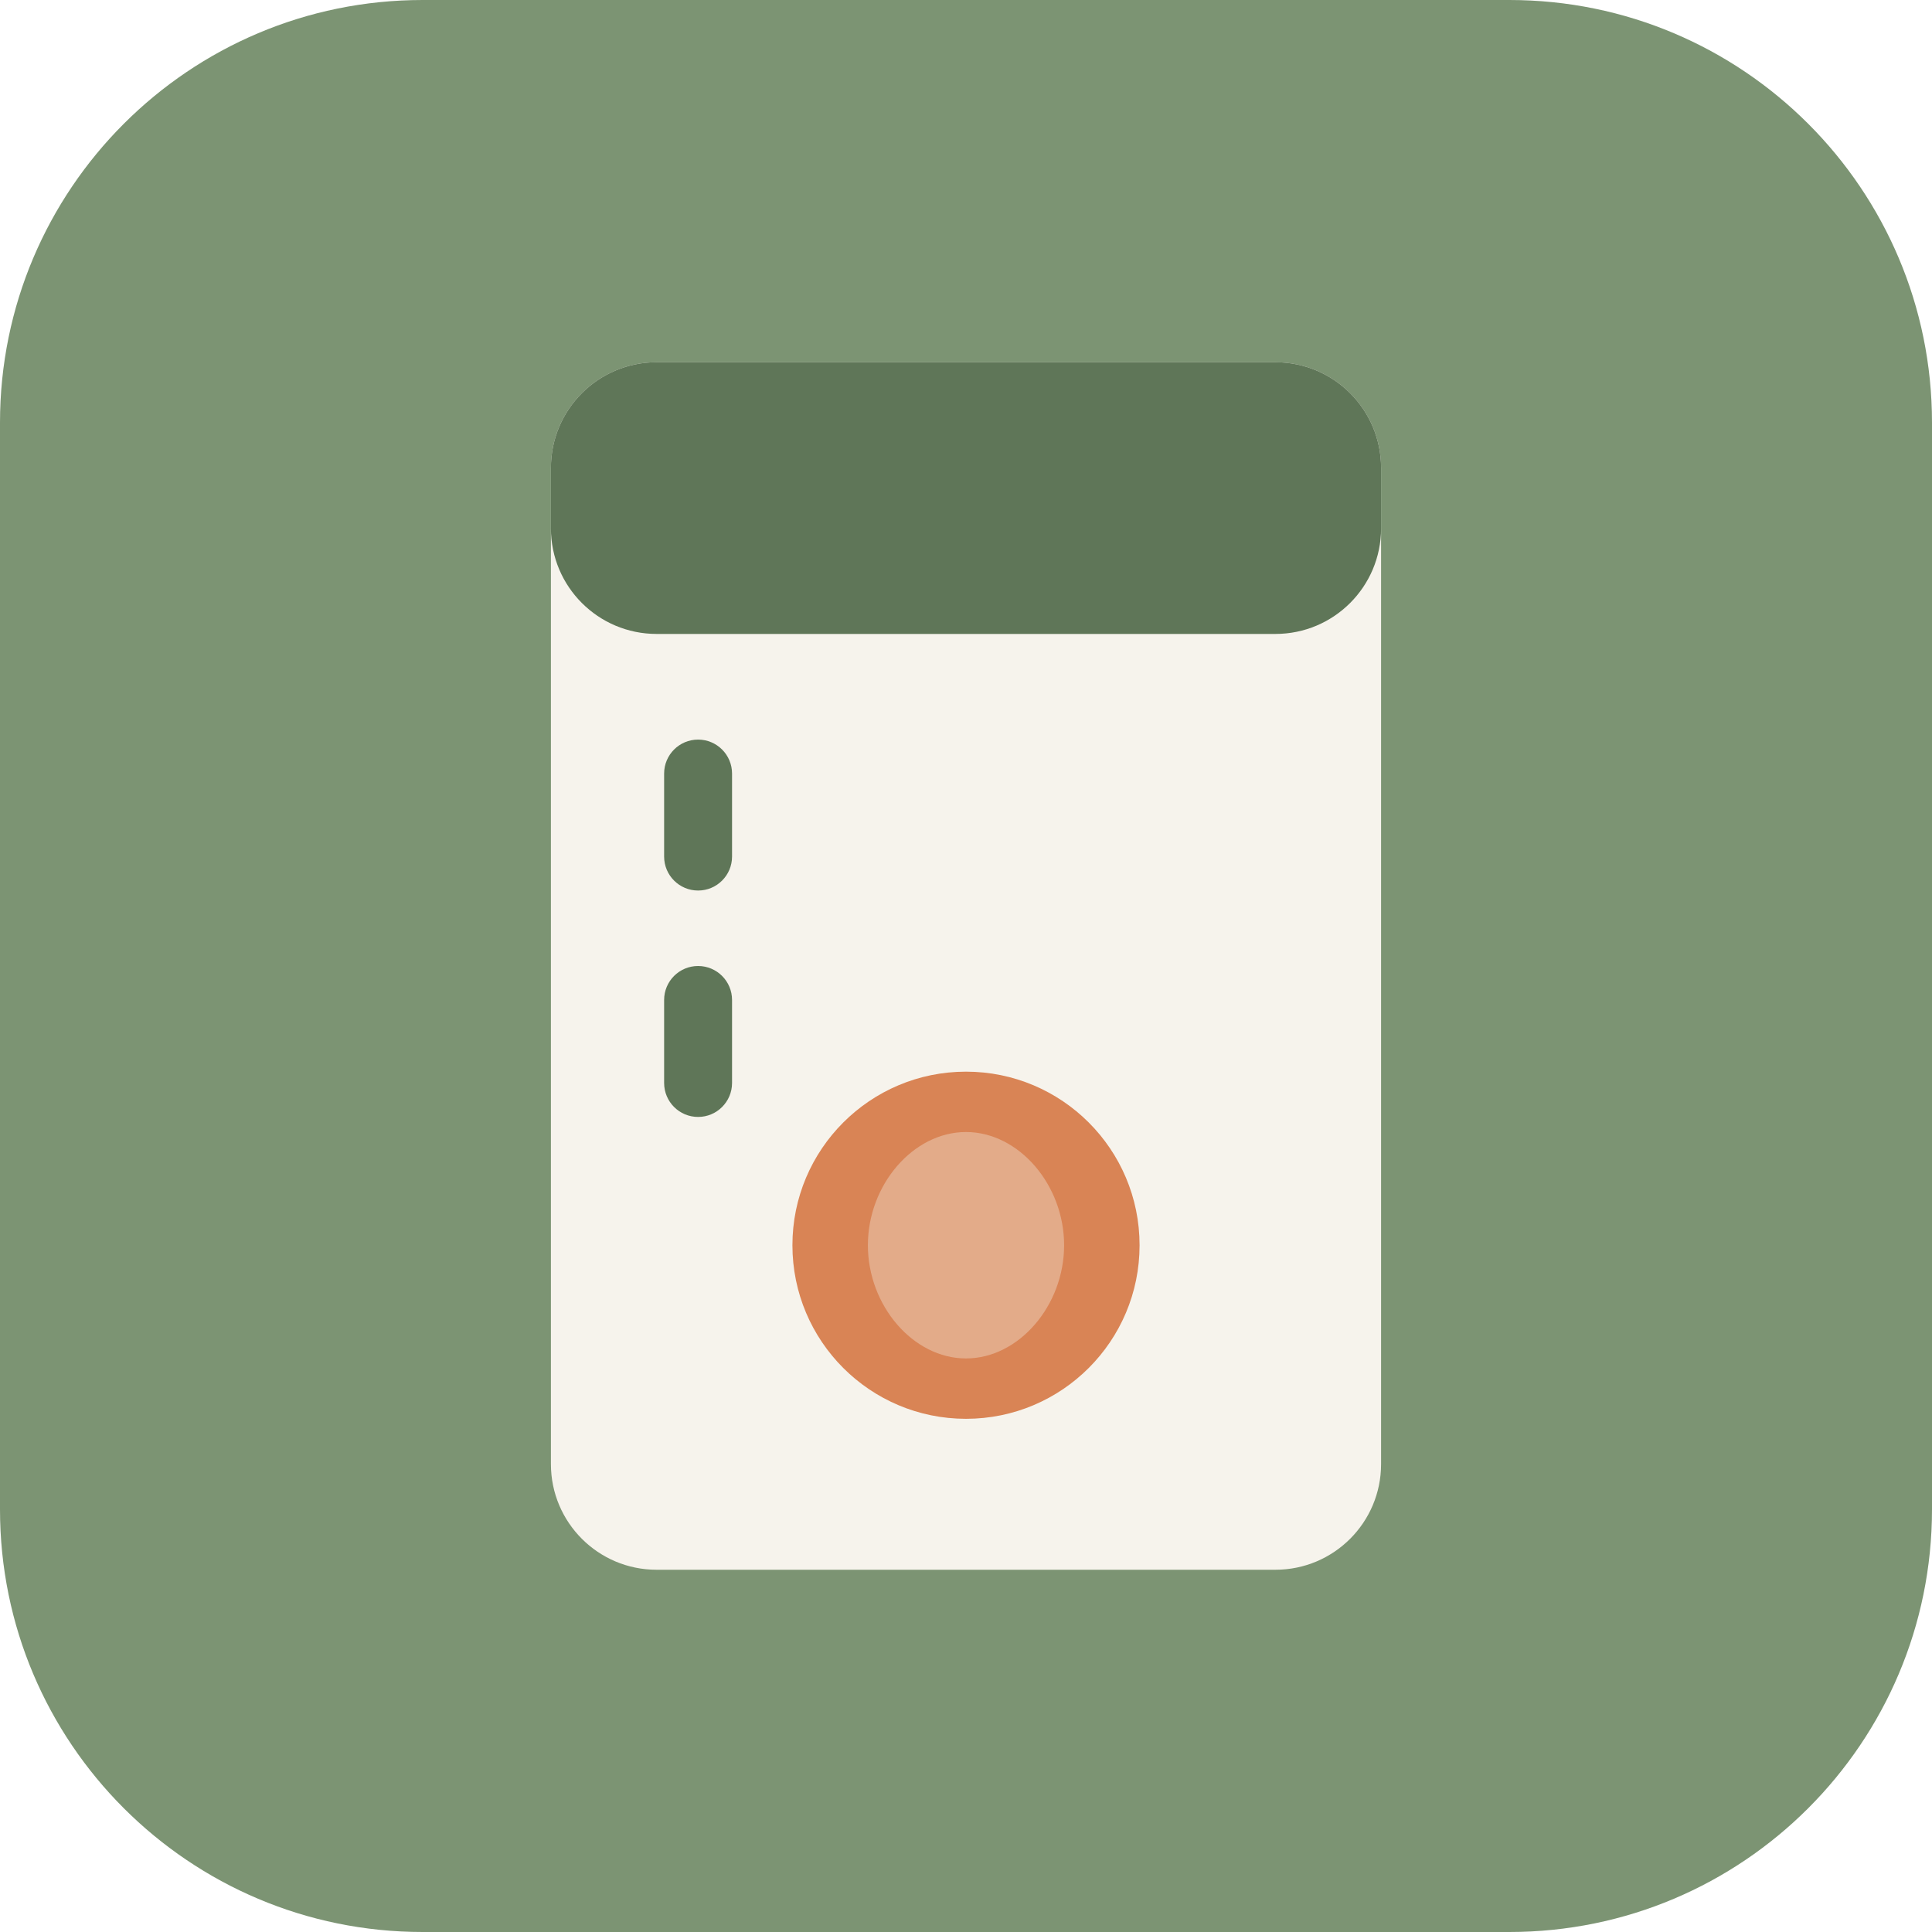
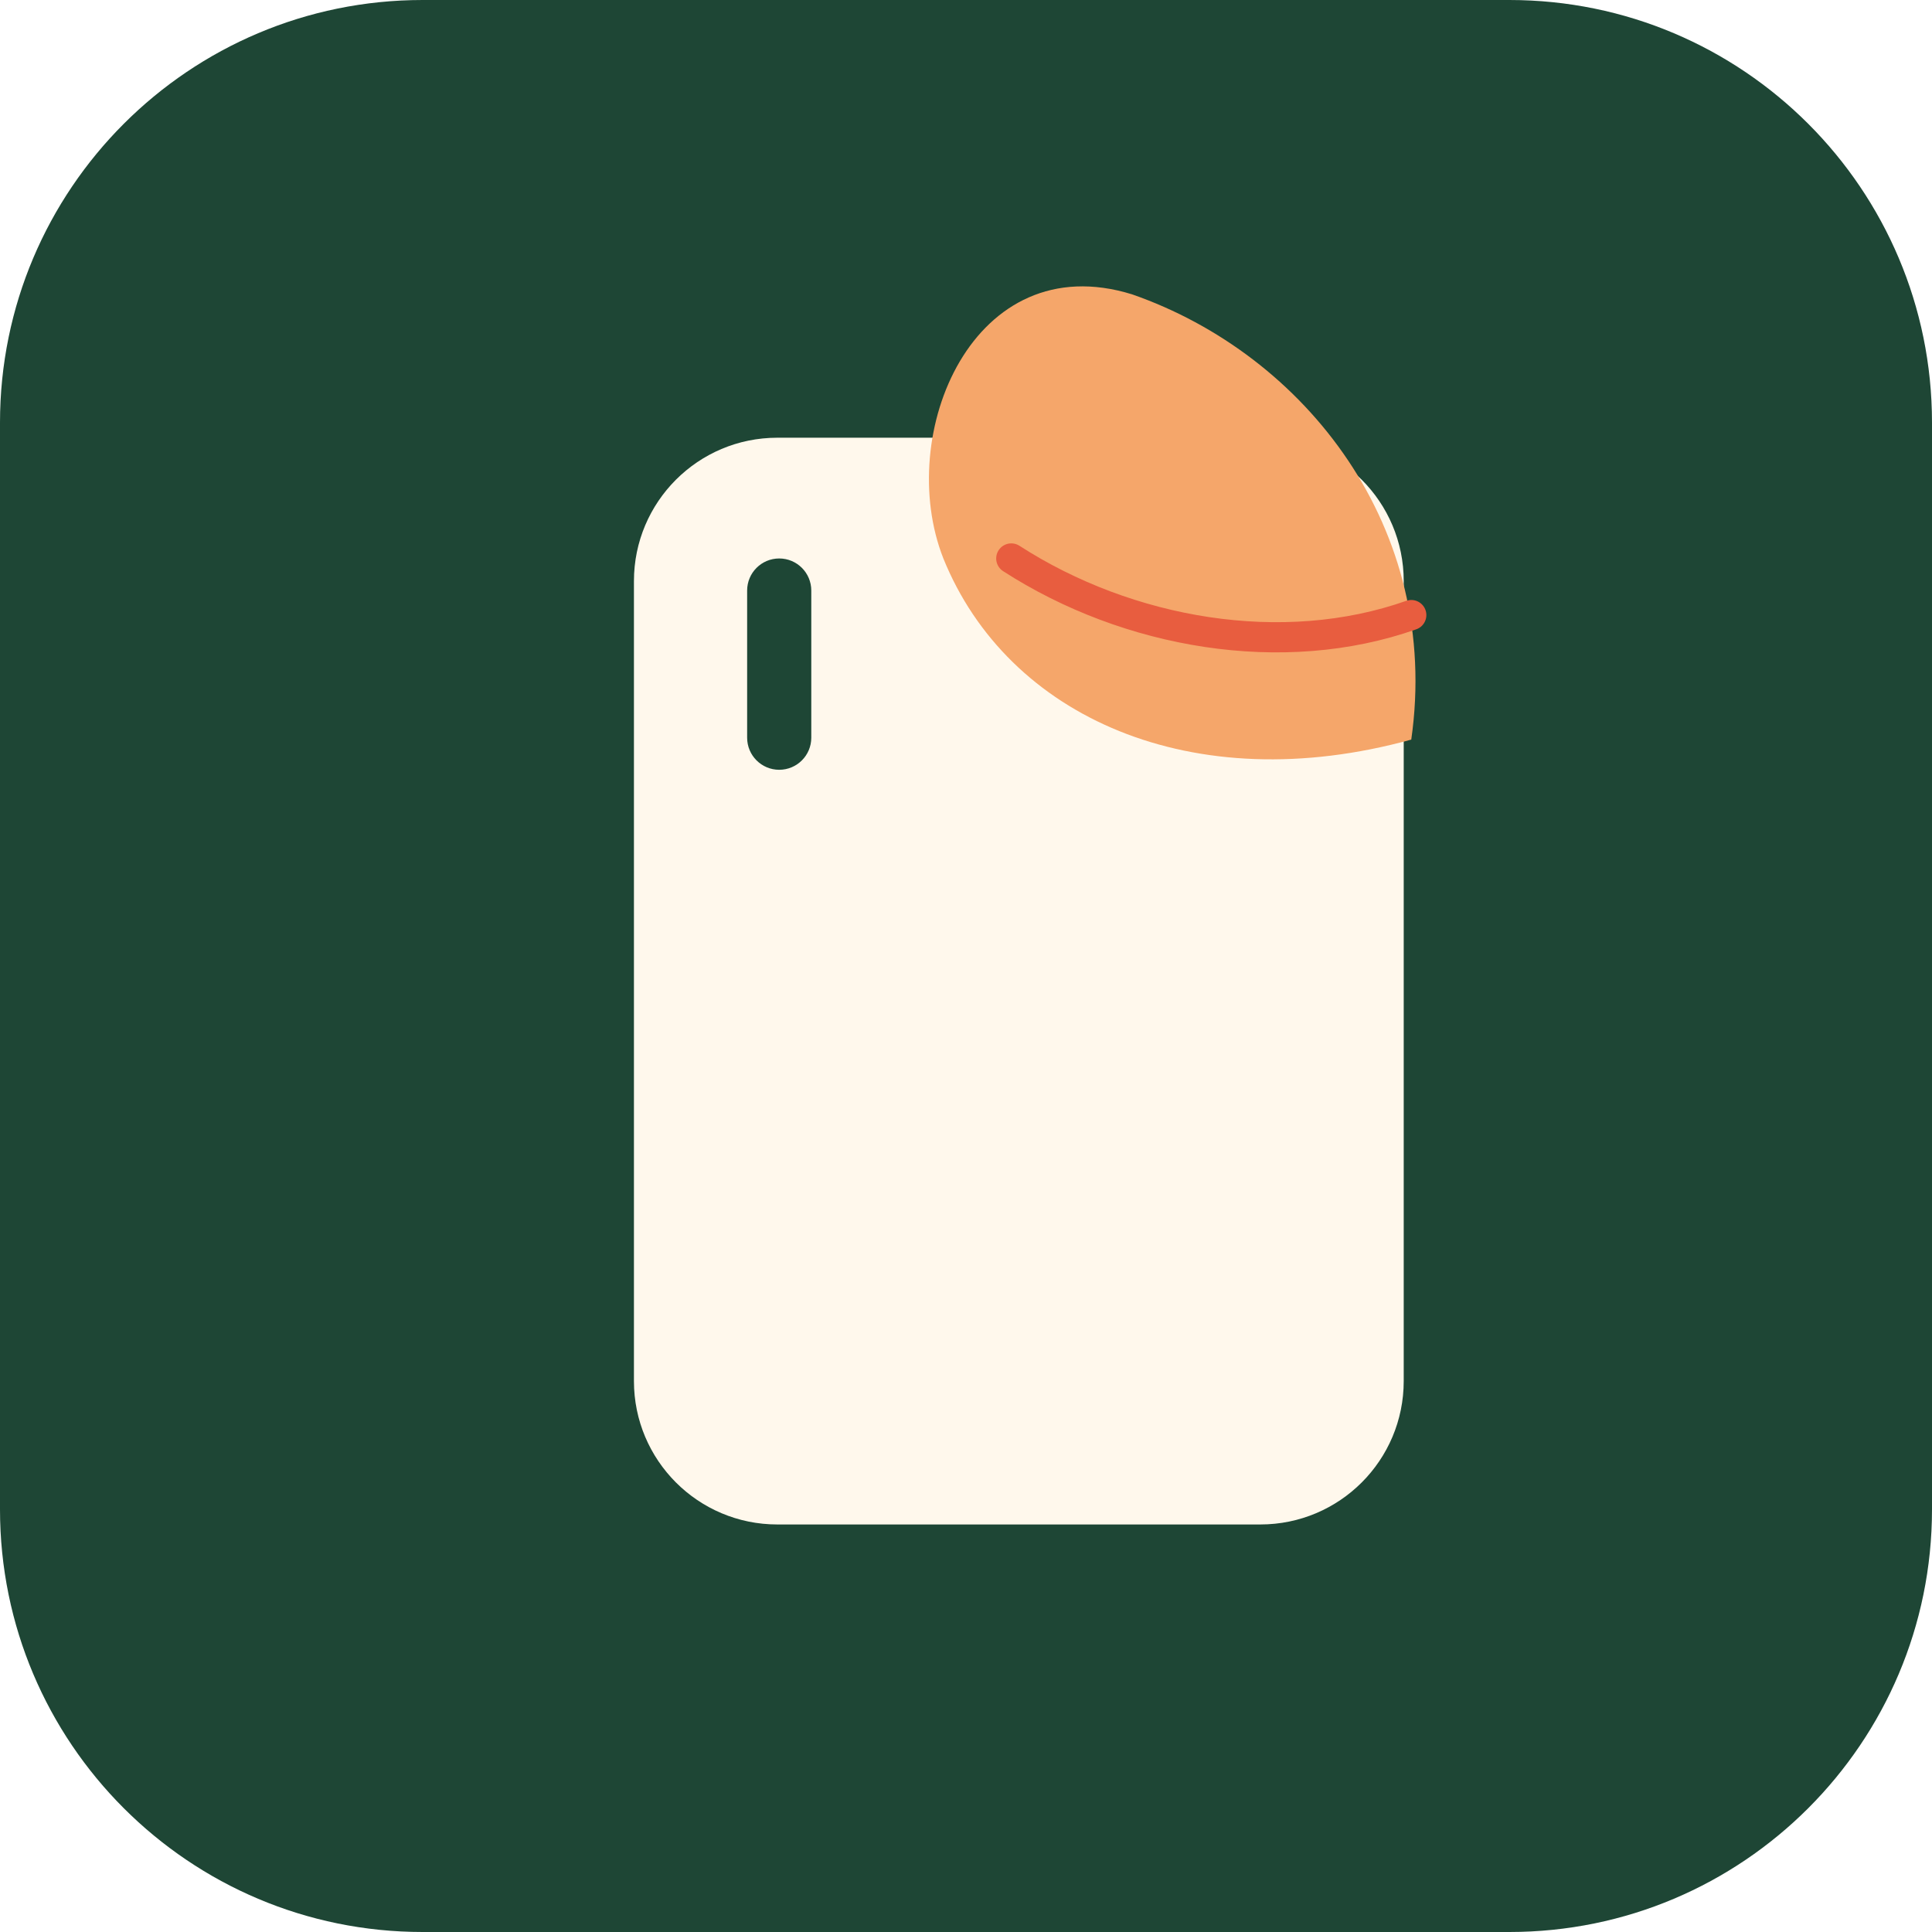
- <svg xmlns="http://www.w3.org/2000/svg" viewBox="0 0 512 512">
-   <rect width="512" height="512" rx="112" fill="#7C9473" />
-   <rect x="146" y="96" width="220" height="320" rx="28" fill="#F6F3EC" />
-   <rect x="146" y="96" width="220" height="72" rx="28" fill="#5F7658" />
-   <rect x="176" y="196" width="18" height="40" rx="9" fill="#5F7658" />
-   <rect x="176" y="256" width="18" height="40" rx="9" fill="#5F7658" />
-   <circle cx="256" cy="330" r="46" fill="#D98455" />
-   <path d="M256 300c14 0 26 14 26 30s-12 30-26 30-26-14-26-30 12-30 26-30z" fill="#F6F3EC" opacity="0.35" />
+ <svg xmlns="http://www.w3.org/2000/svg" viewBox="0 0 512 512" role="img" aria-label="FrigoMix">
+   <rect width="512" height="512" rx="112" fill="#1E4635" />
+   <rect x="168" y="116" width="204" height="288" rx="38" fill="#FFF8EC" />
+   <rect x="198" y="148" width="17" height="56" rx="8.5" fill="#1E4635" />
+   <path d="M300 78c46 16 82 62 74 118-58 16-107-6-124-48-13-33 8-83 50-70z" fill="#F5A66A" />
+   <path d="M268 148c31 20 72 27 106 15" stroke="#E85D3F" stroke-width="8" stroke-linecap="round" fill="none" />
</svg>
